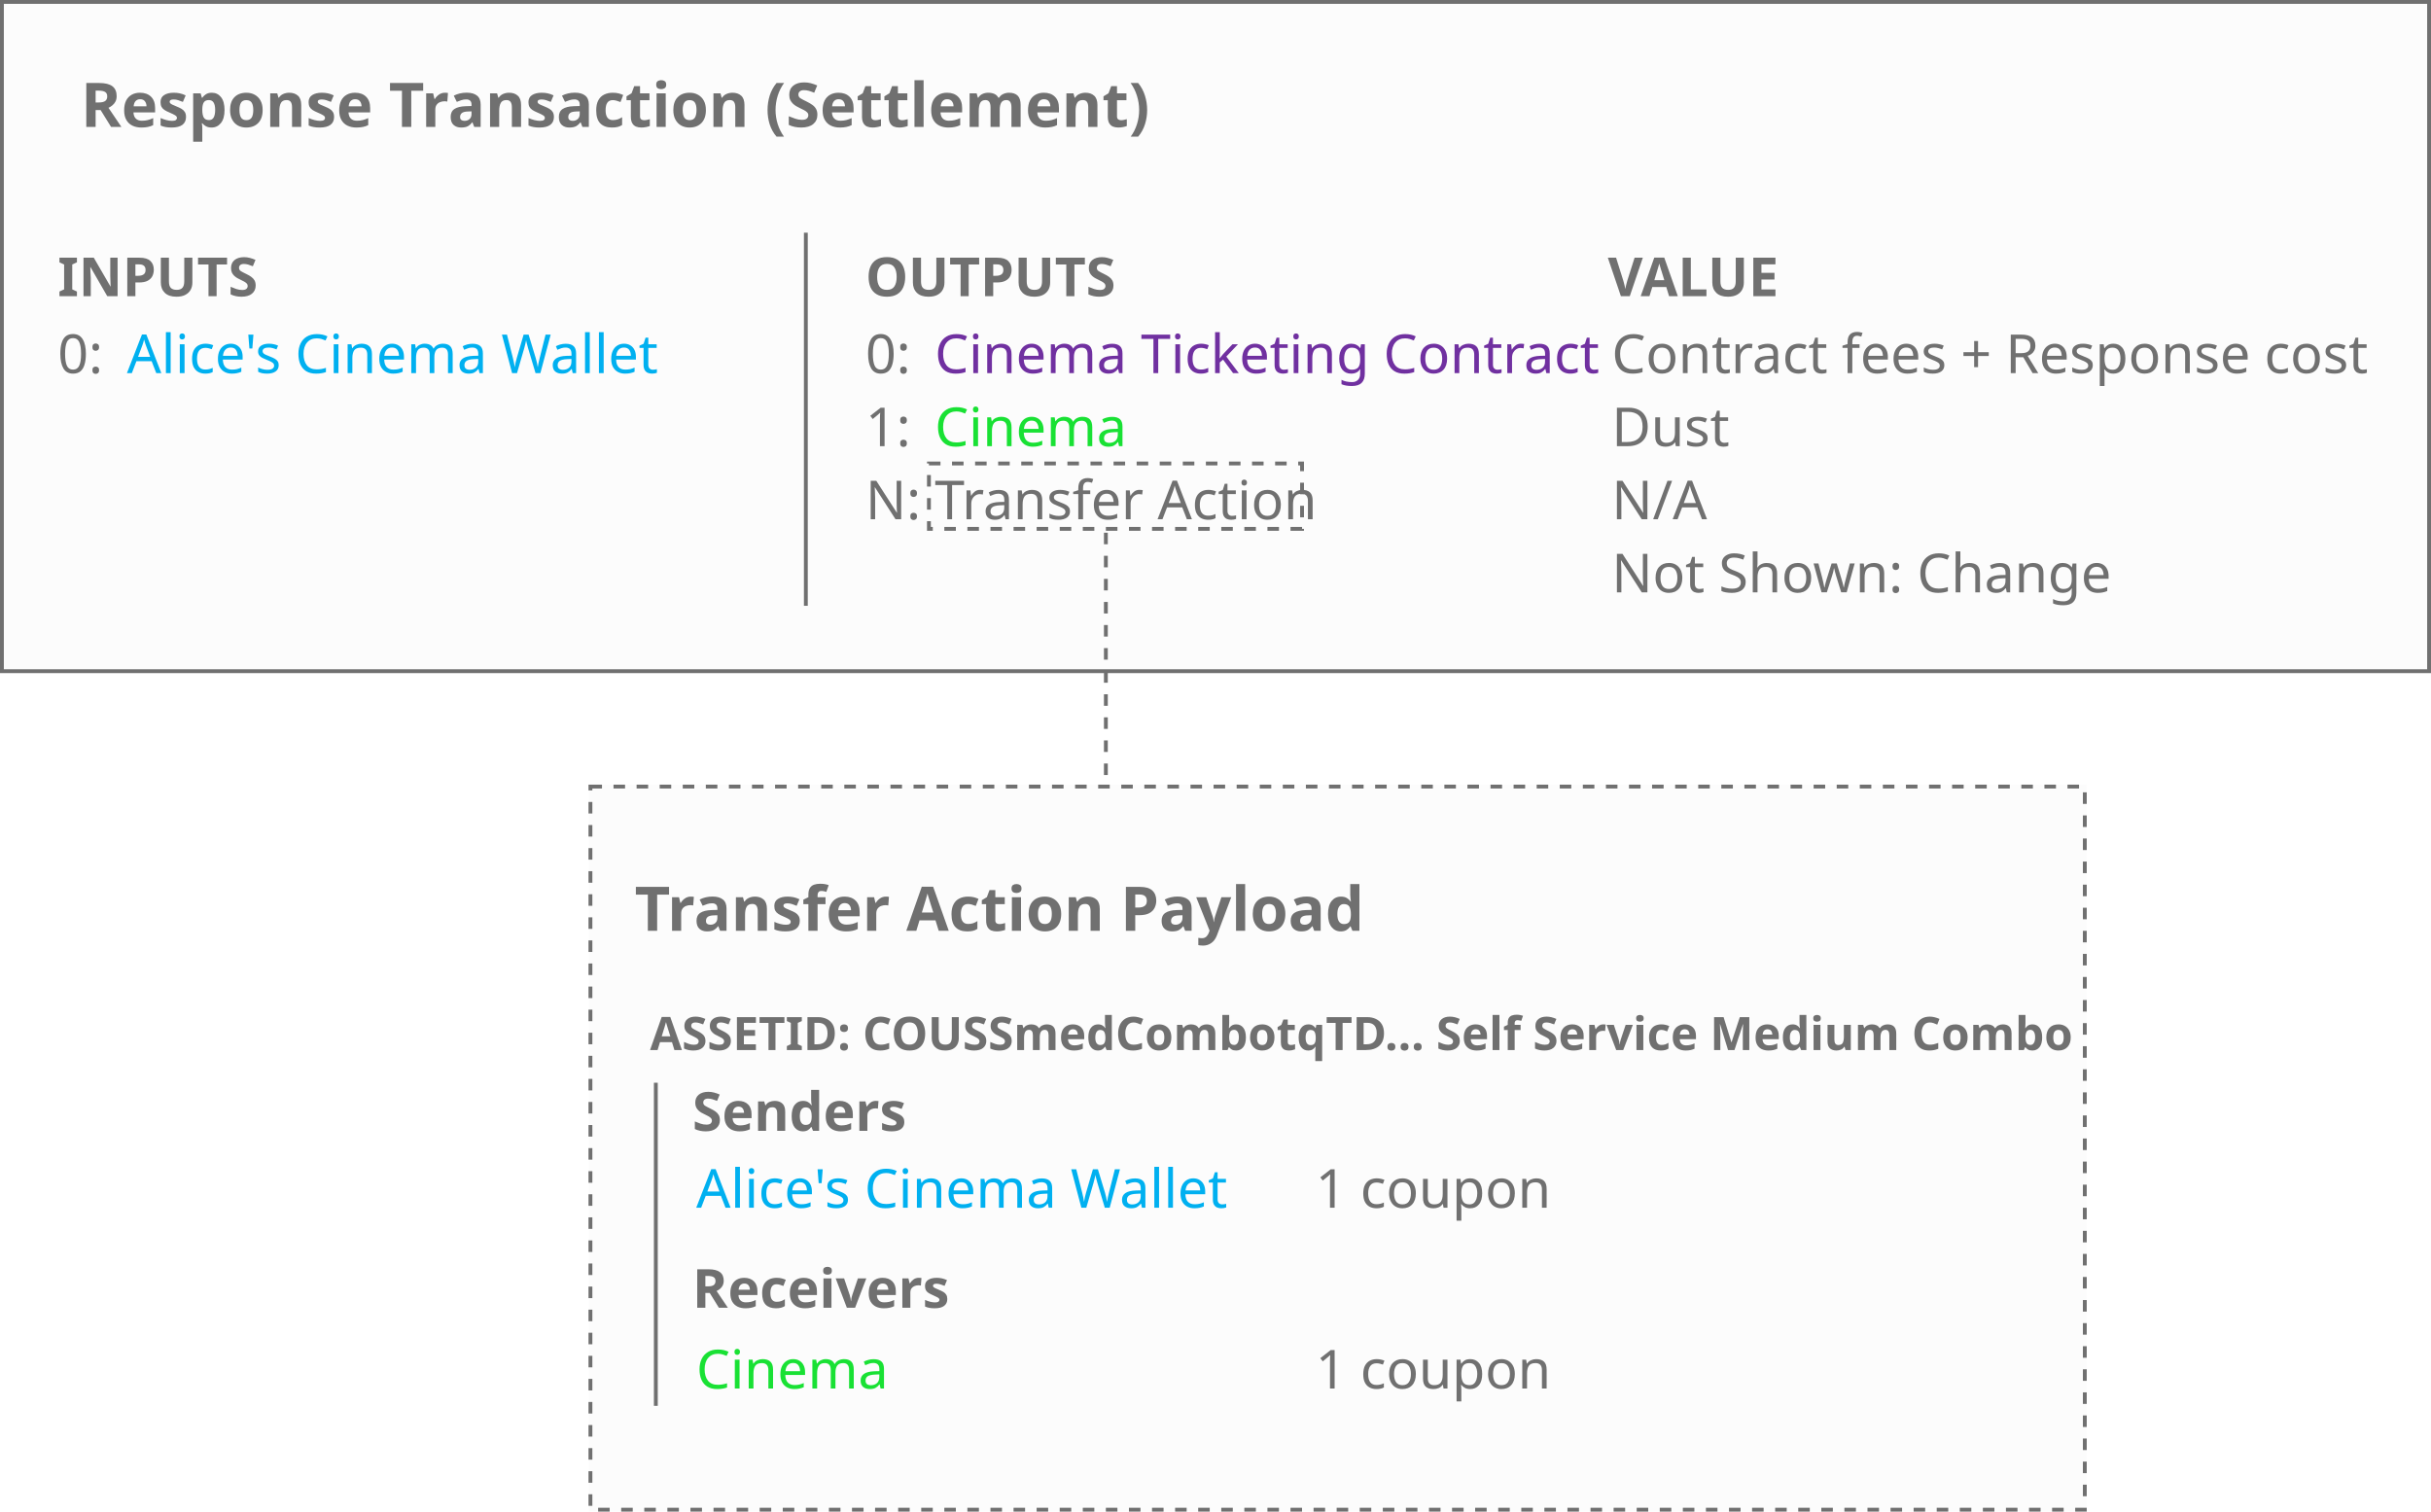
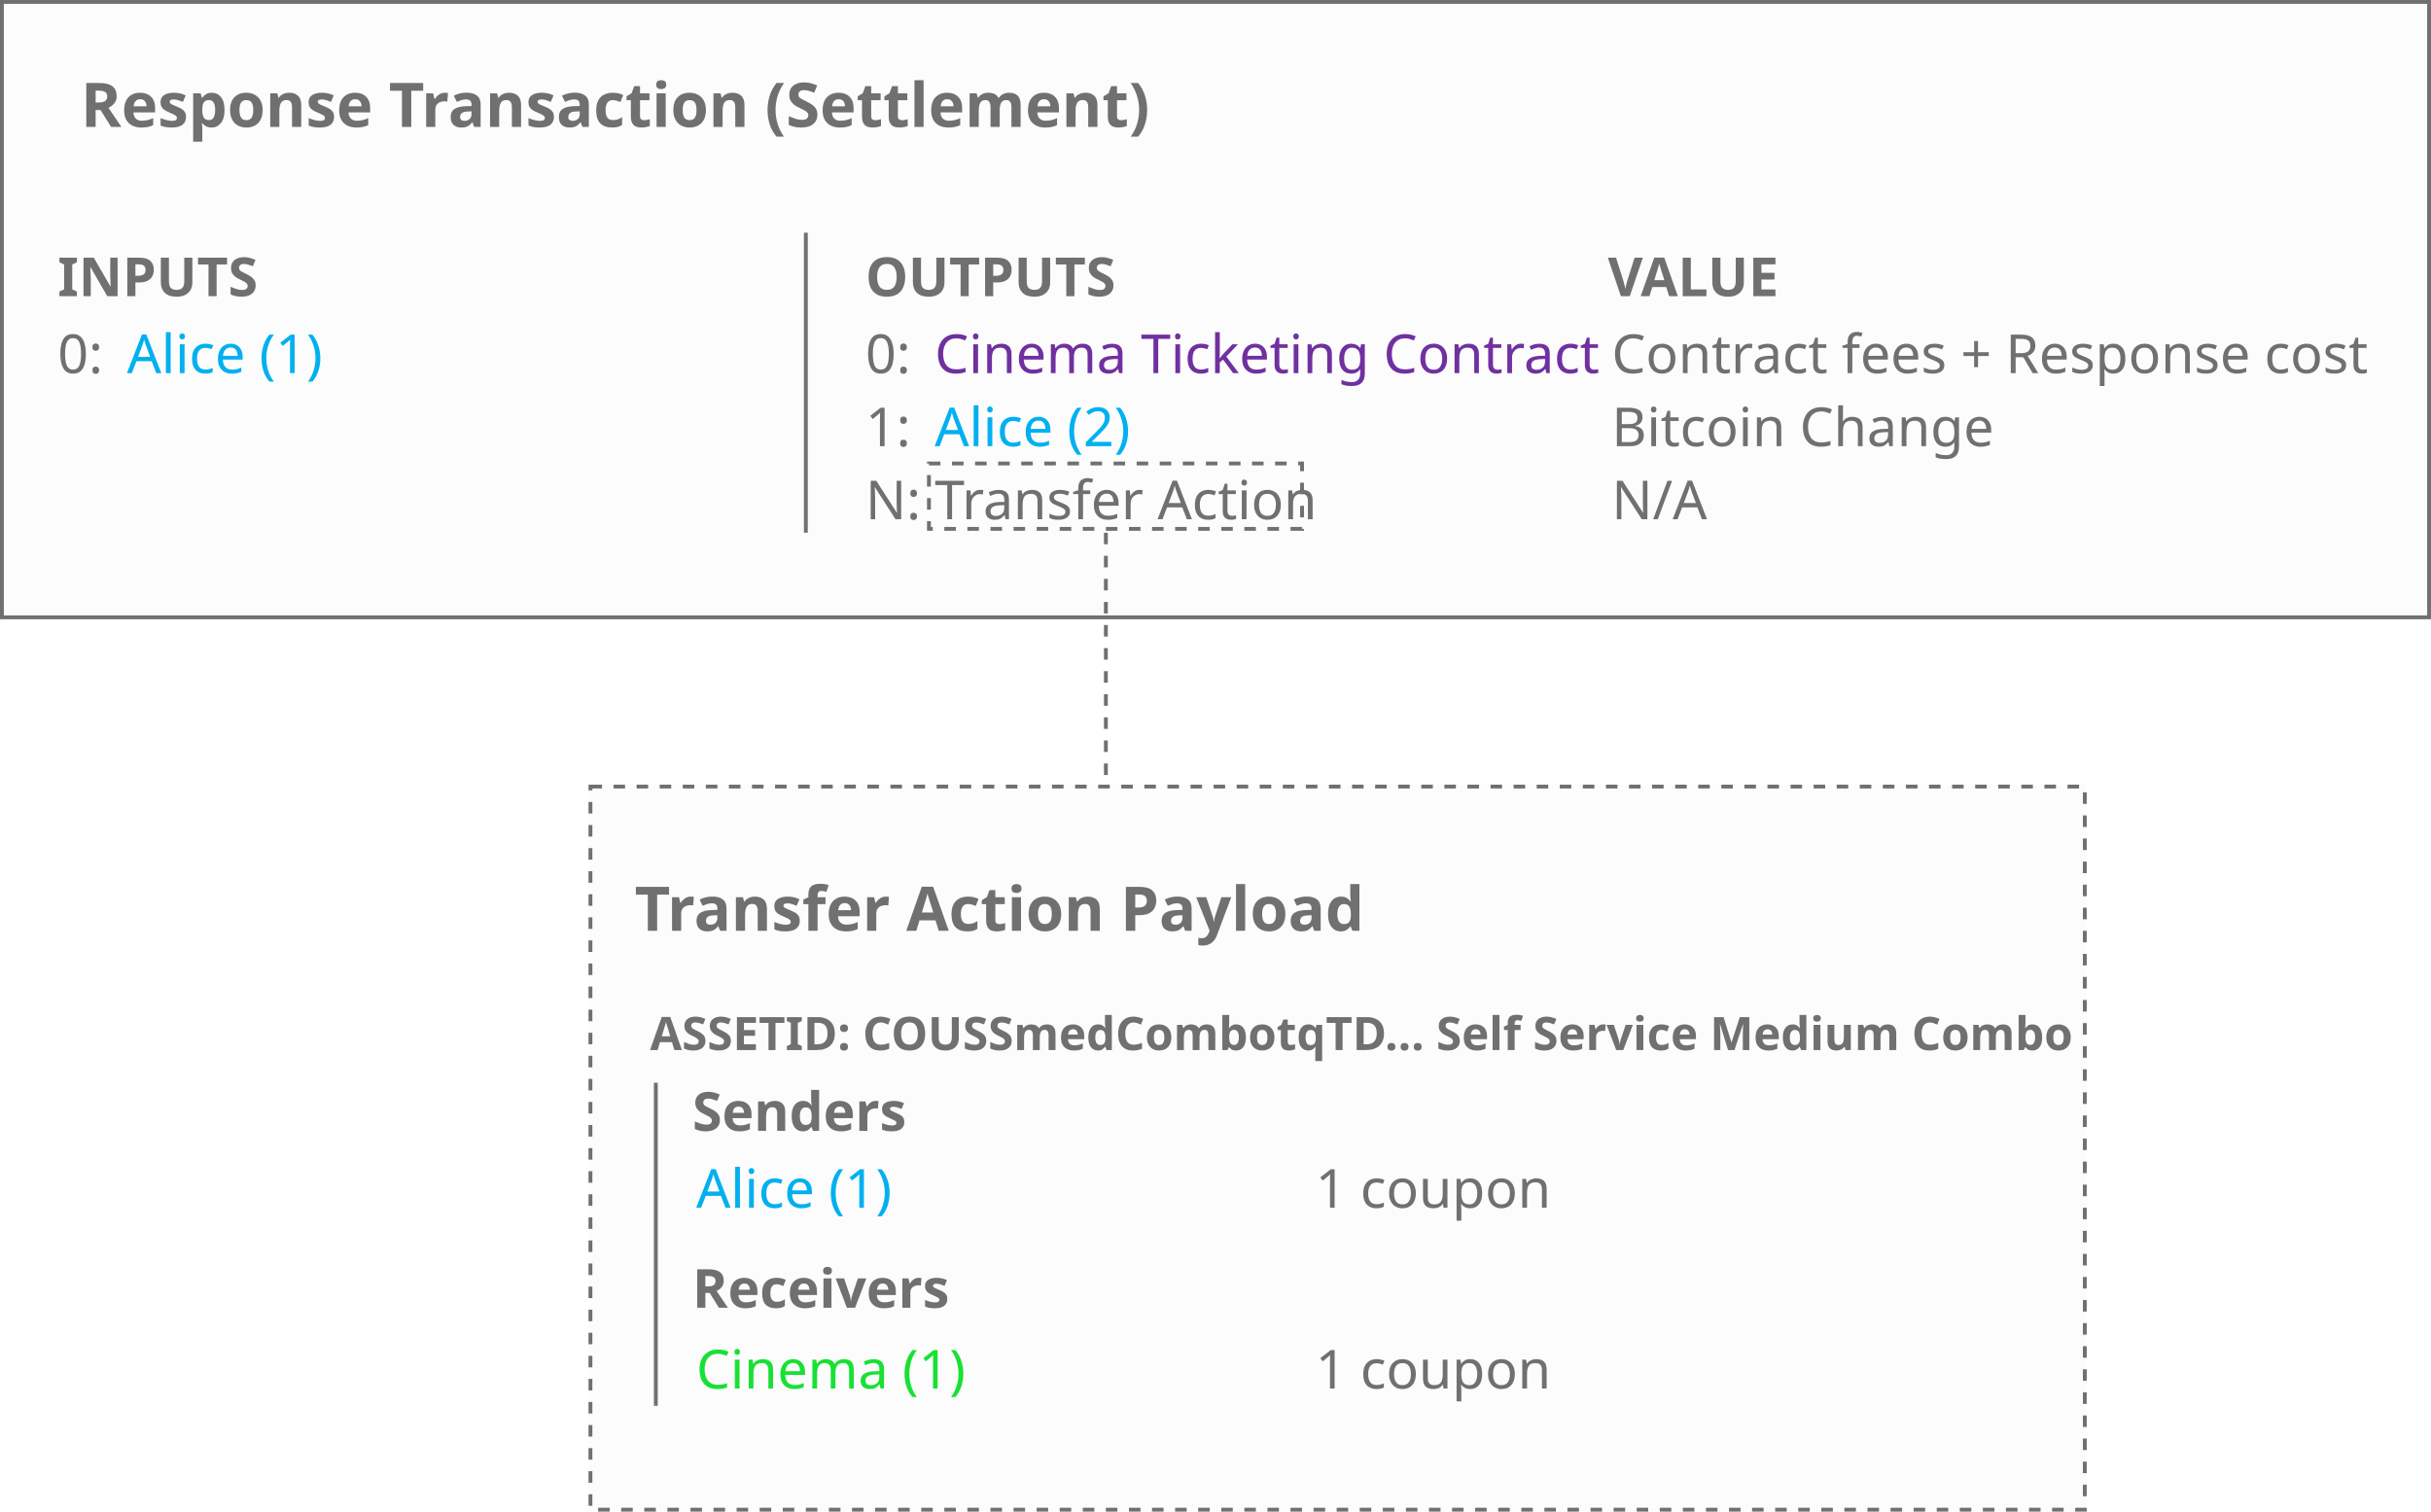
<svg xmlns="http://www.w3.org/2000/svg" width="632" height="393" viewBox="0 0 632 393">
  <g id="candy-bar-pre-paid-transfer-final" transform="translate(-6054 7607)">
    <g id="Rectangle_216" data-name="Rectangle 216" transform="translate(6054 -7607)" fill="#fcfcfc" stroke="#707070" stroke-width="1">
-       <rect width="632" height="175" stroke="none" />
-       <rect x="0.5" y="0.5" width="631" height="174" fill="none" />
+       <rect width="632" height="161" stroke="none" />
+       <rect x="0.5" y="0.5" width="631" height="160" fill="none" />
    </g>
    <text id="Response_Transaction_Settlement_" data-name="Response Transaction (Settlement)" transform="translate(6075 -7574)" fill="#707070" font-size="16" font-family="SegoeUI-Semibold, Segoe UI" font-weight="600">
      <tspan x="0" y="0">Response Transaction (Settlement)</tspan>
    </text>
-     <line id="Line_283" data-name="Line 283" y2="97" transform="translate(6263.5 -7546.5)" fill="none" stroke="#707070" stroke-width="1" />
+     <line id="Line_283" data-name="Line 283" y2="78" transform="translate(6263.5 -7546.5)" fill="none" stroke="#707070" stroke-width="1" />
    <text id="INPUTS" transform="translate(6069 -7545)" fill="#707070" font-size="14" font-family="SegoeUI-Bold, Segoe UI" font-weight="700">
      <tspan x="0" y="15">INPUTS</tspan>
    </text>
    <text id="OUTPUTS_" data-name="OUTPUTS " transform="translate(6279 -7545)" fill="#707070" font-size="14" font-family="SegoeUI-Bold, Segoe UI" font-weight="700">
      <tspan x="0" y="15">OUTPUTS </tspan>
    </text>
    <text id="_0:_" data-name="0: " transform="translate(6069 -7510)" fill="#707070" font-size="14" font-family="SegoeUI, Segoe UI">
      <tspan x="0" y="0">0: </tspan>
    </text>
    <text id="VALUE" transform="translate(6472 -7545)" fill="#707070" font-size="14" font-family="SegoeUI-Bold, Segoe UI" font-weight="700">
      <tspan x="0" y="15">VALUE</tspan>
    </text>
    <text id="_0:_2" data-name="0: " transform="translate(6279 -7510)" fill="#707070" font-size="14" font-family="SegoeUI, Segoe UI">
      <tspan x="0" y="0">0: </tspan>
    </text>
-     <text id="_1:_" data-name="1: " transform="translate(6279 -7491)" fill="#707070" font-size="14" font-family="SegoeUI, Segoe UI">
-       <tspan x="0" y="0">1: </tspan>
+     <text id="_1:" data-name="1:" transform="translate(6279 -7491)" fill="#707070" font-size="14" font-family="SegoeUI, Segoe UI">
+       <tspan x="0" y="0">1:</tspan>
    </text>
    <text id="Contract_fees_Response_cost" data-name="Contract fees + Response cost" transform="translate(6473 -7510)" fill="#707070" font-size="14" font-family="SegoeUI, Segoe UI">
      <tspan x="0" y="0">Contract fees + Response cost</tspan>
    </text>
-     <text id="Dust" transform="translate(6473 -7491)" fill="#707070" font-size="14" font-family="SegoeUI, Segoe UI">
-       <tspan x="0" y="0">Dust</tspan>
+     <text id="Bitcoin_Change" data-name="Bitcoin Change" transform="translate(6473 -7491)" fill="#707070" font-size="14" font-family="SegoeUI, Segoe UI">
+       <tspan x="0" y="0">Bitcoin Change</tspan>
    </text>
    <text id="N_A" data-name="N/A" transform="translate(6473 -7472)" fill="#707070" font-size="14" font-family="SegoeUI, Segoe UI">
      <tspan x="0" y="0">N/A</tspan>
    </text>
    <g id="Rectangle_217" data-name="Rectangle 217" transform="translate(6207 -7403)" fill="#fcfcfc" stroke="#707070" stroke-width="1" stroke-dasharray="3">
      <rect width="389.499" height="189" stroke="none" />
      <rect x="0.5" y="0.5" width="388.499" height="188" fill="none" />
    </g>
    <line id="Line_284" data-name="Line 284" y2="66" transform="translate(6341.5 -7468.5)" fill="none" stroke="#707070" stroke-width="1" stroke-dasharray="3" />
    <g id="Rectangle_218" data-name="Rectangle 218" transform="translate(6295 -7487)" fill="none" stroke="#707070" stroke-width="1" stroke-dasharray="3">
      <rect width="98" height="18" stroke="none" />
      <rect x="0.5" y="0.5" width="97" height="17" fill="none" />
    </g>
    <text id="N:_" data-name="N: " transform="translate(6279 -7472)" fill="#707070" font-size="14" font-family="SegoeUI, Segoe UI">
      <tspan x="0" y="0">N: </tspan>
    </text>
    <text id="Transfer_Action" data-name="Transfer Action" transform="translate(6297 -7472)" fill="#707070" font-size="14" font-family="SegoeUI, Segoe UI">
      <tspan x="0" y="0">Transfer Action</tspan>
    </text>
    <text id="Transfer_Action_Payload" data-name="Transfer Action Payload" transform="translate(6219 -7365)" fill="#707070" font-size="16" font-family="SegoeUI-Semibold, Segoe UI" font-weight="600">
      <tspan x="0" y="0">Transfer Action Payload</tspan>
    </text>
    <text id="Senders" transform="translate(6234 -7313)" fill="#707070" font-size="14" font-family="SegoeUI-Bold, Segoe UI" font-weight="700">
      <tspan x="0" y="0">Senders</tspan>
    </text>
    <text id="Receivers" transform="translate(6234 -7282)" fill="#707070" font-size="14" font-family="SegoeUI-Bold, Segoe UI" font-weight="700">
      <tspan x="0" y="15">Receivers</tspan>
    </text>
    <text id="ASSETID:_COUSSmedCombotqTD_Self_Service_Medium_Combo" data-name="ASSETID: COUSSmedCombotqTD… Self Service Medium Combo" transform="translate(6223 -7347)" fill="#707070" font-size="12" font-family="SegoeUI-Bold, Segoe UI" font-weight="700">
      <tspan x="0" y="13">ASSETID: COUSSmedCombotqTD… Self Service Medium Combo</tspan>
    </text>
    <line id="Line_285" data-name="Line 285" y2="84" transform="translate(6224.5 -7325.5)" fill="none" stroke="#707070" stroke-width="1" />
-     <text id="Alice_s_Cinema_Wallet" data-name="Alice's Cinema Wallet" transform="translate(6087 -7510)" fill="#00b0f0" font-size="14" font-family="SegoeUI, Segoe UI">
-       <tspan x="0" y="0">Alice's Cinema Wallet</tspan>
+     <text id="Alice_1_" data-name="Alice (1)" transform="translate(6087 -7510)" fill="#00b0f0" font-size="14" font-family="SegoeUI, Segoe UI">
+       <tspan x="0" y="0">Alice (1)</tspan>
    </text>
    <text id="Cinema_Ticketing_Contract" data-name="Cinema Ticketing Contract" transform="translate(6297 -7510)" fill="#7030a0" font-size="14" font-family="SegoeUI, Segoe UI">
      <tspan x="0" y="0">Cinema Ticketing Contract</tspan>
    </text>
-     <text id="Cinema" transform="translate(6297 -7491)" fill="#19e134" font-size="14" font-family="SegoeUI, Segoe UI">
-       <tspan x="0" y="0">Cinema</tspan>
+     <text id="Alice_2_" data-name="Alice (2)" transform="translate(6297 -7491)" fill="#00b0f0" font-size="14" font-family="SegoeUI, Segoe UI">
+       <tspan x="0" y="0">Alice (2)</tspan>
    </text>
-     <text id="Alice_s_Cinema_Wallet-2" data-name="Alice's Cinema Wallet" transform="translate(6235 -7293)" fill="#00b0f0" font-size="14" font-family="SegoeUI, Segoe UI">
-       <tspan x="0" y="0">Alice's Cinema Wallet</tspan>
+     <text id="Alice_1_2" data-name="Alice (1)" transform="translate(6235 -7293)" fill="#00b0f0" font-size="14" font-family="SegoeUI, Segoe UI">
+       <tspan x="0" y="0">Alice (1)</tspan>
    </text>
-     <text id="Cinema-2" data-name="Cinema" transform="translate(6235 -7246)" fill="#19e134" font-size="14" font-family="SegoeUI, Segoe UI">
-       <tspan x="0" y="0">Cinema</tspan>
-     </text>
-     <text id="Not_Shown:_Change" data-name="Not Shown: Change" transform="translate(6473 -7453)" fill="#707070" font-size="14" font-family="SegoeUI, Segoe UI">
-       <tspan x="0" y="0">Not Shown: Change</tspan>
+     <text id="Cinema_1_" data-name="Cinema (1)" transform="translate(6235 -7246)" fill="#19e134" font-size="14" font-family="SegoeUI, Segoe UI">
+       <tspan x="0" y="0">Cinema (1)</tspan>
    </text>
    <text id="_1_coupon" data-name="1 coupon" transform="translate(6396 -7246)" fill="#707070" font-size="14" font-family="SegoeUI, Segoe UI">
      <tspan x="0" y="0">1 coupon</tspan>
    </text>
    <text id="_1_coupon-2" data-name="1 coupon" transform="translate(6396 -7293)" fill="#707070" font-size="14" font-family="SegoeUI, Segoe UI">
      <tspan x="0" y="0">1 coupon</tspan>
    </text>
  </g>
</svg>
